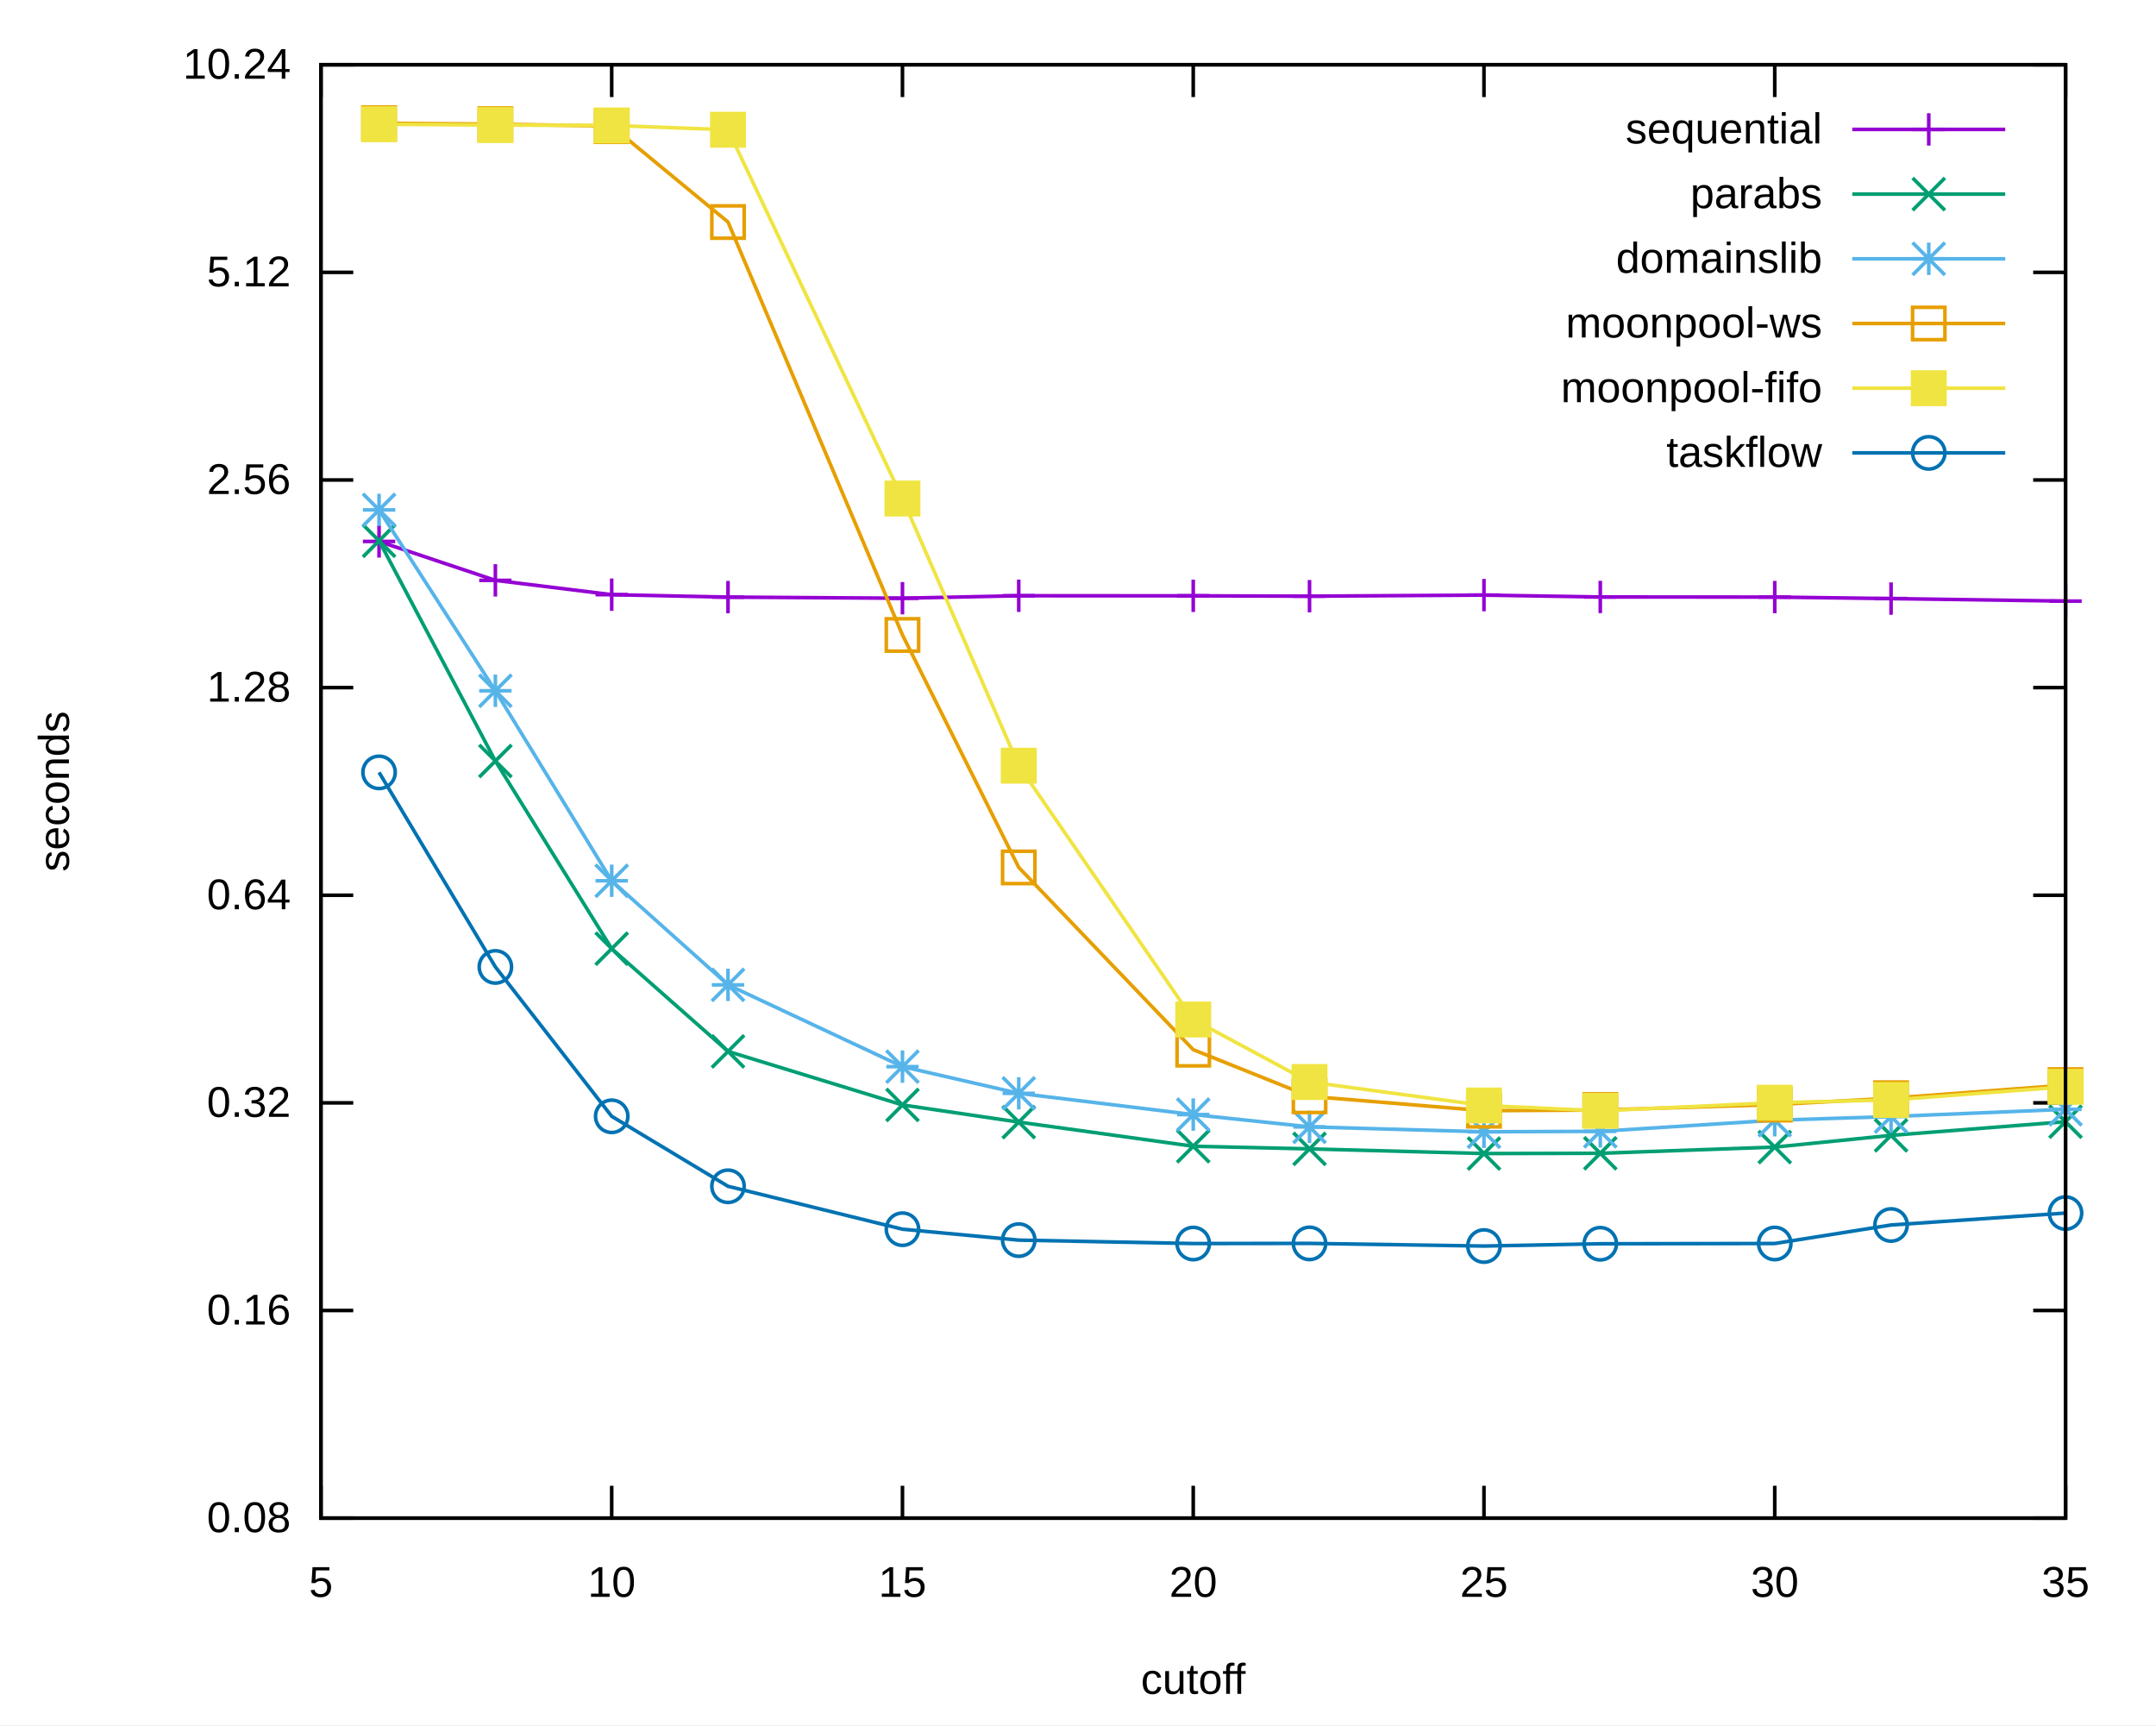
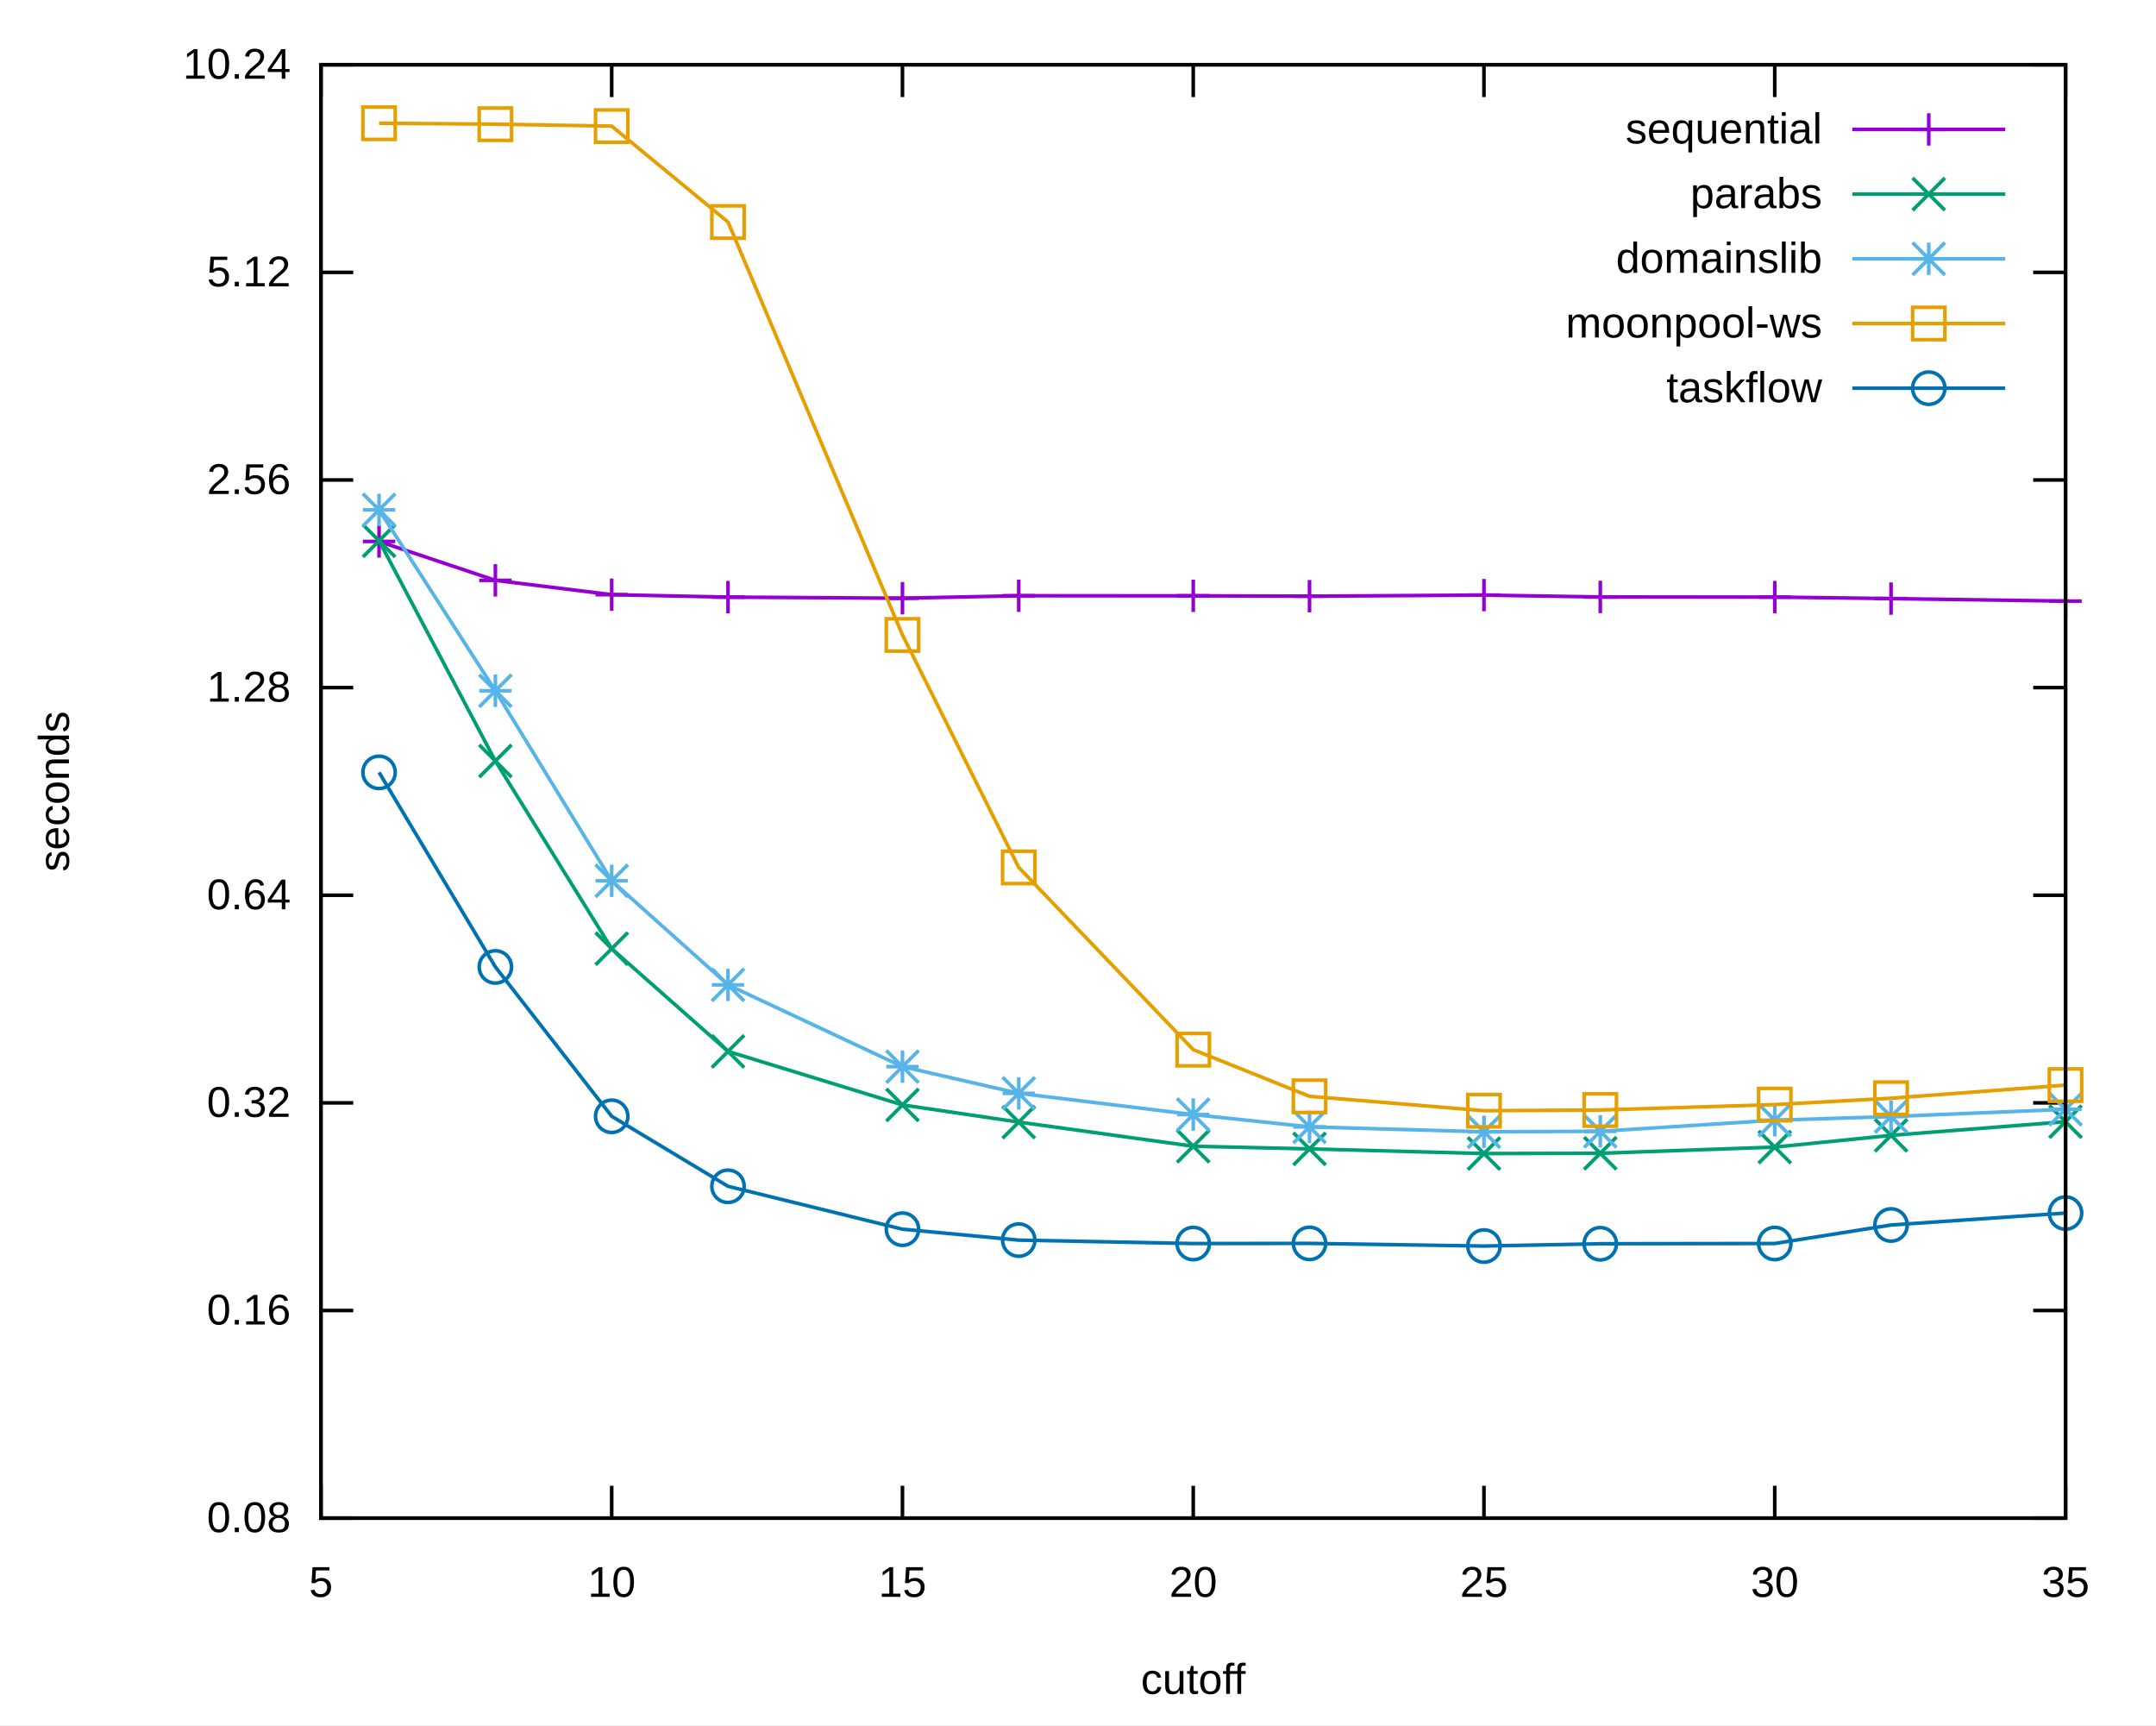
<svg xmlns="http://www.w3.org/2000/svg" xmlns:xlink="http://www.w3.org/1999/xlink" viewBox="0 0 600 480">
  <g id="gnuplot_canvas">
    <rect x="0" y="0" width="600" height="480" fill="#ffffff" />
    <defs>
      <circle id="gpDot" r="0.5" stroke-width="0.5" stroke="currentColor" />
      <path id="gpPt0" stroke-width="0.222" stroke="currentColor" d="M-1,0 h2 M0,-1 v2" />
      <path id="gpPt1" stroke-width="0.222" stroke="currentColor" d="M-1,-1 L1,1 M1,-1 L-1,1" />
      <path id="gpPt2" stroke-width="0.222" stroke="currentColor" d="M-1,0 L1,0 M0,-1 L0,1 M-1,-1 L1,1 M-1,1 L1,-1" />
      <rect id="gpPt3" stroke-width="0.222" stroke="currentColor" x="-1" y="-1" width="2" height="2" />
      <rect id="gpPt4" stroke-width="0.222" stroke="currentColor" fill="currentColor" x="-1" y="-1" width="2" height="2" />
      <circle id="gpPt5" stroke-width="0.222" stroke="currentColor" cx="0" cy="0" r="1" />
      <use xlink:href="#gpPt5" id="gpPt6" fill="currentColor" stroke="none" />
      <path id="gpPt7" stroke-width="0.222" stroke="currentColor" d="M0,-1.33 L-1.33,0.67 L1.33,0.67 z" />
      <use xlink:href="#gpPt7" id="gpPt8" fill="currentColor" stroke="none" />
      <use xlink:href="#gpPt7" id="gpPt9" stroke="currentColor" transform="rotate(180)" />
      <use xlink:href="#gpPt9" id="gpPt10" fill="currentColor" stroke="none" />
      <use xlink:href="#gpPt3" id="gpPt11" stroke="currentColor" transform="rotate(45)" />
      <use xlink:href="#gpPt11" id="gpPt12" fill="currentColor" stroke="none" />
      <path id="gpPt13" stroke-width="0.222" stroke="currentColor" d="M0,1.330 L1.265,0.411 L0.782,-1.067 L-0.782,-1.076 L-1.265,0.411 z" />
      <use xlink:href="#gpPt13" id="gpPt14" fill="currentColor" stroke="none" />
      <filter id="textbox" filterUnits="objectBoundingBox" x="0" y="0" height="1" width="1">
        <feFlood flood-color="#FFFFFF" flood-opacity="1" result="bgnd" />
        <feComposite in="SourceGraphic" in2="bgnd" operator="atop" />
      </filter>
      <filter id="greybox" filterUnits="objectBoundingBox" x="0" y="0" height="1" width="1">
        <feFlood flood-color="lightgrey" flood-opacity="1" result="grey" />
        <feComposite in="SourceGraphic" in2="grey" operator="atop" />
      </filter>
    </defs>
    <g fill="none" color="#FFFFFF" stroke="currentColor" stroke-width="1.00" stroke-linecap="butt" stroke-linejoin="miter">
</g>
    <g fill="none" color="black" stroke="currentColor" stroke-width="1.00" stroke-linecap="butt" stroke-linejoin="miter">
      <path stroke="black" d="M89.31,422.40 L98.31,422.40 M574.82,422.40 L565.82,422.40  " />
      <g transform="translate(80.92,426.30)" stroke="none" fill="black" font-family="Arial" font-size="12.00" text-anchor="end">
        <text>
          <tspan font-family="Arial"> 0.08</tspan>
        </text>
      </g>
    </g>
    <g fill="none" color="black" stroke="currentColor" stroke-width="1.00" stroke-linecap="butt" stroke-linejoin="miter">
      <path stroke="black" d="M89.31,364.63 L98.31,364.63 M574.82,364.63 L565.82,364.63  " />
      <g transform="translate(80.92,368.53)" stroke="none" fill="black" font-family="Arial" font-size="12.00" text-anchor="end">
        <text>
          <tspan font-family="Arial"> 0.16</tspan>
        </text>
      </g>
    </g>
    <g fill="none" color="black" stroke="currentColor" stroke-width="1.00" stroke-linecap="butt" stroke-linejoin="miter">
      <path stroke="black" d="M89.31,306.86 L98.31,306.86 M574.82,306.86 L565.82,306.86  " />
      <g transform="translate(80.92,310.76)" stroke="none" fill="black" font-family="Arial" font-size="12.00" text-anchor="end">
        <text>
          <tspan font-family="Arial"> 0.32</tspan>
        </text>
      </g>
    </g>
    <g fill="none" color="black" stroke="currentColor" stroke-width="1.00" stroke-linecap="butt" stroke-linejoin="miter">
      <path stroke="black" d="M89.31,249.09 L98.31,249.09 M574.82,249.09 L565.82,249.09  " />
      <g transform="translate(80.92,252.99)" stroke="none" fill="black" font-family="Arial" font-size="12.00" text-anchor="end">
        <text>
          <tspan font-family="Arial"> 0.64</tspan>
        </text>
      </g>
    </g>
    <g fill="none" color="black" stroke="currentColor" stroke-width="1.00" stroke-linecap="butt" stroke-linejoin="miter">
      <path stroke="black" d="M89.31,191.32 L98.31,191.32 M574.82,191.32 L565.82,191.32  " />
      <g transform="translate(80.92,195.22)" stroke="none" fill="black" font-family="Arial" font-size="12.00" text-anchor="end">
        <text>
          <tspan font-family="Arial"> 1.28</tspan>
        </text>
      </g>
    </g>
    <g fill="none" color="black" stroke="currentColor" stroke-width="1.00" stroke-linecap="butt" stroke-linejoin="miter">
      <path stroke="black" d="M89.31,133.55 L98.31,133.55 M574.82,133.55 L565.82,133.55  " />
      <g transform="translate(80.92,137.45)" stroke="none" fill="black" font-family="Arial" font-size="12.00" text-anchor="end">
        <text>
          <tspan font-family="Arial"> 2.56</tspan>
        </text>
      </g>
    </g>
    <g fill="none" color="black" stroke="currentColor" stroke-width="1.00" stroke-linecap="butt" stroke-linejoin="miter">
      <path stroke="black" d="M89.31,75.78 L98.31,75.78 M574.82,75.78 L565.82,75.78  " />
      <g transform="translate(80.92,79.68)" stroke="none" fill="black" font-family="Arial" font-size="12.00" text-anchor="end">
        <text>
          <tspan font-family="Arial"> 5.12</tspan>
        </text>
      </g>
    </g>
    <g fill="none" color="black" stroke="currentColor" stroke-width="1.00" stroke-linecap="butt" stroke-linejoin="miter">
      <path stroke="black" d="M89.31,18.01 L98.31,18.01 M574.82,18.01 L565.82,18.01  " />
      <g transform="translate(80.92,21.91)" stroke="none" fill="black" font-family="Arial" font-size="12.00" text-anchor="end">
        <text>
          <tspan font-family="Arial"> 10.24</tspan>
        </text>
      </g>
    </g>
    <g fill="none" color="black" stroke="currentColor" stroke-width="1.00" stroke-linecap="butt" stroke-linejoin="miter">
      <path stroke="black" d="M89.31,422.40 L89.31,413.40 M89.31,18.01 L89.31,27.01  " />
      <g transform="translate(89.31,444.30)" stroke="none" fill="black" font-family="Arial" font-size="12.00" text-anchor="middle">
        <text>
          <tspan font-family="Arial"> 5</tspan>
        </text>
      </g>
    </g>
    <g fill="none" color="black" stroke="currentColor" stroke-width="1.00" stroke-linecap="butt" stroke-linejoin="miter">
      <path stroke="black" d="M170.23,422.40 L170.23,413.40 M170.23,18.01 L170.23,27.01  " />
      <g transform="translate(170.23,444.30)" stroke="none" fill="black" font-family="Arial" font-size="12.00" text-anchor="middle">
        <text>
          <tspan font-family="Arial"> 10</tspan>
        </text>
      </g>
    </g>
    <g fill="none" color="black" stroke="currentColor" stroke-width="1.00" stroke-linecap="butt" stroke-linejoin="miter">
      <path stroke="black" d="M251.15,422.40 L251.15,413.40 M251.15,18.01 L251.15,27.01  " />
      <g transform="translate(251.15,444.30)" stroke="none" fill="black" font-family="Arial" font-size="12.00" text-anchor="middle">
        <text>
          <tspan font-family="Arial"> 15</tspan>
        </text>
      </g>
    </g>
    <g fill="none" color="black" stroke="currentColor" stroke-width="1.00" stroke-linecap="butt" stroke-linejoin="miter">
      <path stroke="black" d="M332.07,422.40 L332.07,413.40 M332.07,18.01 L332.07,27.01  " />
      <g transform="translate(332.07,444.30)" stroke="none" fill="black" font-family="Arial" font-size="12.00" text-anchor="middle">
        <text>
          <tspan font-family="Arial"> 20</tspan>
        </text>
      </g>
    </g>
    <g fill="none" color="black" stroke="currentColor" stroke-width="1.00" stroke-linecap="butt" stroke-linejoin="miter">
      <path stroke="black" d="M412.98,422.40 L412.98,413.40 M412.98,18.01 L412.98,27.01  " />
      <g transform="translate(412.98,444.30)" stroke="none" fill="black" font-family="Arial" font-size="12.00" text-anchor="middle">
        <text>
          <tspan font-family="Arial"> 25</tspan>
        </text>
      </g>
    </g>
    <g fill="none" color="black" stroke="currentColor" stroke-width="1.00" stroke-linecap="butt" stroke-linejoin="miter">
      <path stroke="black" d="M493.90,422.40 L493.90,413.40 M493.90,18.01 L493.90,27.01  " />
      <g transform="translate(493.90,444.30)" stroke="none" fill="black" font-family="Arial" font-size="12.00" text-anchor="middle">
        <text>
          <tspan font-family="Arial"> 30</tspan>
        </text>
      </g>
    </g>
    <g fill="none" color="black" stroke="currentColor" stroke-width="1.00" stroke-linecap="butt" stroke-linejoin="miter">
      <path stroke="black" d="M574.82,422.40 L574.82,413.40 M574.82,18.01 L574.82,27.01  " />
      <g transform="translate(574.82,444.30)" stroke="none" fill="black" font-family="Arial" font-size="12.00" text-anchor="middle">
        <text>
          <tspan font-family="Arial"> 35</tspan>
        </text>
      </g>
    </g>
    <g fill="none" color="black" stroke="currentColor" stroke-width="1.00" stroke-linecap="butt" stroke-linejoin="miter">
</g>
    <g fill="none" color="black" stroke="currentColor" stroke-width="1.00" stroke-linecap="butt" stroke-linejoin="miter">
      <path stroke="black" d="M89.31,18.01 L89.31,422.40 L574.82,422.40 L574.82,18.01 L89.31,18.01 Z  " />
    </g>
    <g fill="none" color="black" stroke="currentColor" stroke-width="1.00" stroke-linecap="butt" stroke-linejoin="miter">
</g>
    <g id="gnuplot_plot_1">
      <g fill="none" color="black" stroke="currentColor" stroke-width="1.00" stroke-linecap="butt" stroke-linejoin="miter">
        <g transform="translate(507.09,39.91)" stroke="none" fill="black" font-family="Arial" font-size="12.00" text-anchor="end">
          <text>
            <tspan font-family="Arial">sequential</tspan>
          </text>
        </g>
      </g>
      <g fill="none" color="black" stroke="currentColor" stroke-width="1.00" stroke-linecap="butt" stroke-linejoin="miter">
        <path stroke="rgb(148,   0, 211)" d="M515.48,36.01 L558.04,36.01 M105.49,150.65 L137.86,161.48 L170.23,165.46 L202.60,166.14 L251.15,166.45 L283.51,165.76   L332.07,165.78 L364.43,165.88 L412.98,165.58 L445.35,166.10 L493.90,166.13 L526.27,166.55 L574.82,167.25  " />
        <use xlink:href="#gpPt0" transform="translate(105.49,150.65) scale(4.50)" color="rgb(148,   0, 211)" />
        <use xlink:href="#gpPt0" transform="translate(137.86,161.48) scale(4.50)" color="rgb(148,   0, 211)" />
        <use xlink:href="#gpPt0" transform="translate(170.23,165.46) scale(4.50)" color="rgb(148,   0, 211)" />
        <use xlink:href="#gpPt0" transform="translate(202.60,166.14) scale(4.50)" color="rgb(148,   0, 211)" />
        <use xlink:href="#gpPt0" transform="translate(251.15,166.45) scale(4.50)" color="rgb(148,   0, 211)" />
        <use xlink:href="#gpPt0" transform="translate(283.51,165.76) scale(4.50)" color="rgb(148,   0, 211)" />
        <use xlink:href="#gpPt0" transform="translate(332.07,165.78) scale(4.50)" color="rgb(148,   0, 211)" />
        <use xlink:href="#gpPt0" transform="translate(364.43,165.88) scale(4.50)" color="rgb(148,   0, 211)" />
        <use xlink:href="#gpPt0" transform="translate(412.98,165.58) scale(4.50)" color="rgb(148,   0, 211)" />
        <use xlink:href="#gpPt0" transform="translate(445.35,166.10) scale(4.50)" color="rgb(148,   0, 211)" />
        <use xlink:href="#gpPt0" transform="translate(493.90,166.13) scale(4.50)" color="rgb(148,   0, 211)" />
        <use xlink:href="#gpPt0" transform="translate(526.27,166.55) scale(4.50)" color="rgb(148,   0, 211)" />
        <use xlink:href="#gpPt0" transform="translate(574.82,167.25) scale(4.50)" color="rgb(148,   0, 211)" />
        <use xlink:href="#gpPt0" transform="translate(536.76,36.01) scale(4.50)" color="rgb(148,   0, 211)" />
      </g>
    </g>
    <g id="gnuplot_plot_2">
      <g fill="none" color="black" stroke="currentColor" stroke-width="1.00" stroke-linecap="butt" stroke-linejoin="miter">
        <g transform="translate(507.09,57.91)" stroke="none" fill="black" font-family="Arial" font-size="12.00" text-anchor="end">
          <text>
            <tspan font-family="Arial">parabs</tspan>
          </text>
        </g>
      </g>
      <g fill="none" color="black" stroke="currentColor" stroke-width="1.00" stroke-linecap="butt" stroke-linejoin="miter">
        <path stroke="rgb(  0, 158, 115)" d="M515.48,54.01 L558.04,54.01 M105.49,150.47 L137.86,211.74 L170.23,263.96 L202.60,292.54 L251.15,307.44 L283.51,312.21   L332.07,318.93 L364.43,319.66 L412.98,320.96 L445.35,320.89 L493.90,319.17 L526.27,315.90 L574.82,312.10  " />
        <use xlink:href="#gpPt1" transform="translate(105.49,150.47) scale(4.50)" color="rgb(  0, 158, 115)" />
        <use xlink:href="#gpPt1" transform="translate(137.86,211.74) scale(4.50)" color="rgb(  0, 158, 115)" />
        <use xlink:href="#gpPt1" transform="translate(170.23,263.96) scale(4.50)" color="rgb(  0, 158, 115)" />
        <use xlink:href="#gpPt1" transform="translate(202.60,292.54) scale(4.50)" color="rgb(  0, 158, 115)" />
        <use xlink:href="#gpPt1" transform="translate(251.15,307.44) scale(4.50)" color="rgb(  0, 158, 115)" />
        <use xlink:href="#gpPt1" transform="translate(283.51,312.21) scale(4.50)" color="rgb(  0, 158, 115)" />
        <use xlink:href="#gpPt1" transform="translate(332.07,318.93) scale(4.50)" color="rgb(  0, 158, 115)" />
        <use xlink:href="#gpPt1" transform="translate(364.43,319.66) scale(4.50)" color="rgb(  0, 158, 115)" />
        <use xlink:href="#gpPt1" transform="translate(412.98,320.96) scale(4.50)" color="rgb(  0, 158, 115)" />
        <use xlink:href="#gpPt1" transform="translate(445.35,320.89) scale(4.50)" color="rgb(  0, 158, 115)" />
        <use xlink:href="#gpPt1" transform="translate(493.90,319.17) scale(4.50)" color="rgb(  0, 158, 115)" />
        <use xlink:href="#gpPt1" transform="translate(526.27,315.90) scale(4.50)" color="rgb(  0, 158, 115)" />
        <use xlink:href="#gpPt1" transform="translate(574.82,312.10) scale(4.50)" color="rgb(  0, 158, 115)" />
        <use xlink:href="#gpPt1" transform="translate(536.76,54.01) scale(4.50)" color="rgb(  0, 158, 115)" />
      </g>
    </g>
    <g id="gnuplot_plot_3">
      <g fill="none" color="black" stroke="currentColor" stroke-width="1.00" stroke-linecap="butt" stroke-linejoin="miter">
        <g transform="translate(507.09,75.91)" stroke="none" fill="black" font-family="Arial" font-size="12.00" text-anchor="end">
          <text>
            <tspan font-family="Arial">domainslib</tspan>
          </text>
        </g>
      </g>
      <g fill="none" color="black" stroke="currentColor" stroke-width="1.00" stroke-linecap="butt" stroke-linejoin="miter">
        <path stroke="rgb( 86, 180, 233)" d="M515.48,72.01 L558.04,72.01 M105.49,141.87 L137.86,192.20 L170.23,245.07 L202.60,274.03 L251.15,296.78 L283.51,304.21   L332.07,310.12 L364.43,313.54 L412.98,314.91 L445.35,314.78 L493.90,311.69 L526.27,310.67 L574.82,308.66  " />
        <use xlink:href="#gpPt2" transform="translate(105.49,141.87) scale(4.50)" color="rgb( 86, 180, 233)" />
        <use xlink:href="#gpPt2" transform="translate(137.86,192.20) scale(4.50)" color="rgb( 86, 180, 233)" />
        <use xlink:href="#gpPt2" transform="translate(170.23,245.07) scale(4.50)" color="rgb( 86, 180, 233)" />
        <use xlink:href="#gpPt2" transform="translate(202.60,274.03) scale(4.50)" color="rgb( 86, 180, 233)" />
        <use xlink:href="#gpPt2" transform="translate(251.15,296.78) scale(4.50)" color="rgb( 86, 180, 233)" />
        <use xlink:href="#gpPt2" transform="translate(283.51,304.21) scale(4.50)" color="rgb( 86, 180, 233)" />
        <use xlink:href="#gpPt2" transform="translate(332.07,310.12) scale(4.50)" color="rgb( 86, 180, 233)" />
        <use xlink:href="#gpPt2" transform="translate(364.43,313.54) scale(4.50)" color="rgb( 86, 180, 233)" />
        <use xlink:href="#gpPt2" transform="translate(412.98,314.91) scale(4.50)" color="rgb( 86, 180, 233)" />
        <use xlink:href="#gpPt2" transform="translate(445.35,314.78) scale(4.50)" color="rgb( 86, 180, 233)" />
        <use xlink:href="#gpPt2" transform="translate(493.90,311.69) scale(4.50)" color="rgb( 86, 180, 233)" />
        <use xlink:href="#gpPt2" transform="translate(526.27,310.67) scale(4.50)" color="rgb( 86, 180, 233)" />
        <use xlink:href="#gpPt2" transform="translate(574.82,308.66) scale(4.50)" color="rgb( 86, 180, 233)" />
        <use xlink:href="#gpPt2" transform="translate(536.76,72.01) scale(4.50)" color="rgb( 86, 180, 233)" />
      </g>
    </g>
    <g id="gnuplot_plot_4">
      <g fill="none" color="black" stroke="currentColor" stroke-width="1.00" stroke-linecap="butt" stroke-linejoin="miter">
        <g transform="translate(507.09,93.91)" stroke="none" fill="black" font-family="Arial" font-size="12.00" text-anchor="end">
          <text>
            <tspan font-family="Arial">moonpool-ws</tspan>
          </text>
        </g>
      </g>
      <g fill="none" color="black" stroke="currentColor" stroke-width="1.00" stroke-linecap="butt" stroke-linejoin="miter">
        <path stroke="rgb(230, 159,   0)" d="M515.48,90.01 L558.04,90.01 M105.49,34.29 L137.86,34.55 L170.23,35.09 L202.60,61.78 L251.15,176.67 L283.51,241.35   L332.07,292.06 L364.43,305.04 L412.98,309.04 L445.35,308.85 L493.90,307.34 L526.27,305.57 L574.82,301.92  " />
        <use xlink:href="#gpPt3" transform="translate(105.49,34.29) scale(4.50)" color="rgb(230, 159,   0)" />
        <use xlink:href="#gpPt3" transform="translate(137.86,34.55) scale(4.50)" color="rgb(230, 159,   0)" />
        <use xlink:href="#gpPt3" transform="translate(170.23,35.09) scale(4.50)" color="rgb(230, 159,   0)" />
        <use xlink:href="#gpPt3" transform="translate(202.60,61.78) scale(4.50)" color="rgb(230, 159,   0)" />
        <use xlink:href="#gpPt3" transform="translate(251.15,176.67) scale(4.50)" color="rgb(230, 159,   0)" />
        <use xlink:href="#gpPt3" transform="translate(283.51,241.35) scale(4.50)" color="rgb(230, 159,   0)" />
        <use xlink:href="#gpPt3" transform="translate(332.07,292.06) scale(4.50)" color="rgb(230, 159,   0)" />
        <use xlink:href="#gpPt3" transform="translate(364.43,305.04) scale(4.50)" color="rgb(230, 159,   0)" />
        <use xlink:href="#gpPt3" transform="translate(412.98,309.04) scale(4.50)" color="rgb(230, 159,   0)" />
        <use xlink:href="#gpPt3" transform="translate(445.35,308.85) scale(4.50)" color="rgb(230, 159,   0)" />
        <use xlink:href="#gpPt3" transform="translate(493.90,307.34) scale(4.50)" color="rgb(230, 159,   0)" />
        <use xlink:href="#gpPt3" transform="translate(526.27,305.57) scale(4.50)" color="rgb(230, 159,   0)" />
        <use xlink:href="#gpPt3" transform="translate(574.82,301.92) scale(4.50)" color="rgb(230, 159,   0)" />
        <use xlink:href="#gpPt3" transform="translate(536.76,90.01) scale(4.50)" color="rgb(230, 159,   0)" />
      </g>
    </g>
    <g id="gnuplot_plot_5">
      <g fill="none" color="black" stroke="currentColor" stroke-width="1.00" stroke-linecap="butt" stroke-linejoin="miter">
        <g transform="translate(507.09,111.91)" stroke="none" fill="black" font-family="Arial" font-size="12.00" text-anchor="end">
          <text>
-             <tspan font-family="Arial">moonpool-fifo</tspan>
-           </text>
-         </g>
-       </g>
-       <g fill="none" color="black" stroke="currentColor" stroke-width="1.00" stroke-linecap="butt" stroke-linejoin="miter">
-         <path stroke="rgb(240, 228,  66)" d="M515.48,108.01 L558.04,108.01 M105.49,34.57 L137.86,34.80 L170.23,34.91 L202.60,36.10 L251.15,138.71 L283.51,213.04   L332.07,283.67 L364.43,301.05 L412.98,307.59 L445.35,309.08 L493.90,306.81 L526.27,306.05 L574.82,302.39  " />
-         <use xlink:href="#gpPt4" transform="translate(105.49,34.57) scale(4.50)" color="rgb(240, 228,  66)" />
-         <use xlink:href="#gpPt4" transform="translate(137.86,34.80) scale(4.50)" color="rgb(240, 228,  66)" />
-         <use xlink:href="#gpPt4" transform="translate(170.23,34.91) scale(4.50)" color="rgb(240, 228,  66)" />
-         <use xlink:href="#gpPt4" transform="translate(202.60,36.10) scale(4.50)" color="rgb(240, 228,  66)" />
-         <use xlink:href="#gpPt4" transform="translate(251.15,138.71) scale(4.50)" color="rgb(240, 228,  66)" />
-         <use xlink:href="#gpPt4" transform="translate(283.51,213.04) scale(4.50)" color="rgb(240, 228,  66)" />
-         <use xlink:href="#gpPt4" transform="translate(332.07,283.67) scale(4.50)" color="rgb(240, 228,  66)" />
-         <use xlink:href="#gpPt4" transform="translate(364.43,301.05) scale(4.50)" color="rgb(240, 228,  66)" />
-         <use xlink:href="#gpPt4" transform="translate(412.98,307.59) scale(4.50)" color="rgb(240, 228,  66)" />
-         <use xlink:href="#gpPt4" transform="translate(445.35,309.08) scale(4.50)" color="rgb(240, 228,  66)" />
-         <use xlink:href="#gpPt4" transform="translate(493.90,306.81) scale(4.50)" color="rgb(240, 228,  66)" />
-         <use xlink:href="#gpPt4" transform="translate(526.27,306.05) scale(4.50)" color="rgb(240, 228,  66)" />
-         <use xlink:href="#gpPt4" transform="translate(574.82,302.39) scale(4.50)" color="rgb(240, 228,  66)" />
-         <use xlink:href="#gpPt4" transform="translate(536.76,108.01) scale(4.50)" color="rgb(240, 228,  66)" />
-       </g>
-     </g>
-     <g id="gnuplot_plot_6">
-       <g fill="none" color="black" stroke="currentColor" stroke-width="1.00" stroke-linecap="butt" stroke-linejoin="miter">
-         <g transform="translate(507.09,129.91)" stroke="none" fill="black" font-family="Arial" font-size="12.00" text-anchor="end">
-           <text>
            <tspan font-family="Arial">taskflow</tspan>
          </text>
        </g>
      </g>
      <g fill="none" color="black" stroke="currentColor" stroke-width="1.00" stroke-linecap="butt" stroke-linejoin="miter">
-         <path stroke="rgb(  0, 114, 178)" d="M515.48,126.01 L558.04,126.01 M105.49,214.90 L137.86,269.04 L170.23,310.60 L202.60,330.07 L251.15,342.01 L283.51,345.05   L332.07,346.00 L364.43,345.96 L412.98,346.70 L445.35,346.06 L493.90,345.99 L526.27,340.84 L574.82,337.52  " />
+         <path stroke="rgb(  0, 114, 178)" d="M515.48,108.01 L558.04,108.01 M105.49,214.90 L137.86,269.04 L170.23,310.60 L202.60,330.07 L251.15,342.01 L283.51,345.05   L332.07,346.00 L364.43,345.96 L412.98,346.70 L445.35,346.06 L493.90,345.99 L526.27,340.84 L574.82,337.52  " />
        <use xlink:href="#gpPt5" transform="translate(105.49,214.90) scale(4.50)" color="rgb(  0, 114, 178)" />
        <use xlink:href="#gpPt5" transform="translate(137.86,269.04) scale(4.50)" color="rgb(  0, 114, 178)" />
        <use xlink:href="#gpPt5" transform="translate(170.23,310.60) scale(4.50)" color="rgb(  0, 114, 178)" />
        <use xlink:href="#gpPt5" transform="translate(202.60,330.07) scale(4.50)" color="rgb(  0, 114, 178)" />
        <use xlink:href="#gpPt5" transform="translate(251.15,342.01) scale(4.50)" color="rgb(  0, 114, 178)" />
        <use xlink:href="#gpPt5" transform="translate(283.51,345.05) scale(4.50)" color="rgb(  0, 114, 178)" />
        <use xlink:href="#gpPt5" transform="translate(332.07,346.00) scale(4.50)" color="rgb(  0, 114, 178)" />
        <use xlink:href="#gpPt5" transform="translate(364.43,345.96) scale(4.50)" color="rgb(  0, 114, 178)" />
        <use xlink:href="#gpPt5" transform="translate(412.98,346.70) scale(4.50)" color="rgb(  0, 114, 178)" />
        <use xlink:href="#gpPt5" transform="translate(445.35,346.06) scale(4.50)" color="rgb(  0, 114, 178)" />
        <use xlink:href="#gpPt5" transform="translate(493.90,345.99) scale(4.50)" color="rgb(  0, 114, 178)" />
        <use xlink:href="#gpPt5" transform="translate(526.27,340.84) scale(4.50)" color="rgb(  0, 114, 178)" />
        <use xlink:href="#gpPt5" transform="translate(574.82,337.52) scale(4.50)" color="rgb(  0, 114, 178)" />
-         <use xlink:href="#gpPt5" transform="translate(536.76,126.01) scale(4.50)" color="rgb(  0, 114, 178)" />
+         <use xlink:href="#gpPt5" transform="translate(536.76,108.01) scale(4.50)" color="rgb(  0, 114, 178)" />
      </g>
    </g>
    <g fill="none" color="#FFFFFF" stroke="rgb(  0, 114, 178)" stroke-width="2.00" stroke-linecap="butt" stroke-linejoin="miter">
</g>
    <g fill="none" color="black" stroke="currentColor" stroke-width="2.00" stroke-linecap="butt" stroke-linejoin="miter">
</g>
    <g fill="none" color="black" stroke="black" stroke-width="1.00" stroke-linecap="butt" stroke-linejoin="miter">
</g>
    <g fill="none" color="black" stroke="currentColor" stroke-width="1.00" stroke-linecap="butt" stroke-linejoin="miter">
      <path stroke="black" d="M89.31,18.01 L89.31,422.40 L574.82,422.40 L574.82,18.01 L89.31,18.01 Z  " />
      <g transform="translate(19.18,220.21) rotate(270.00)" stroke="none" fill="black" font-family="Arial" font-size="12.00" text-anchor="middle">
        <text>
          <tspan font-family="Arial">seconds</tspan>
        </text>
      </g>
    </g>
    <g fill="none" color="black" stroke="currentColor" stroke-width="1.00" stroke-linecap="butt" stroke-linejoin="miter">
      <g transform="translate(332.06,471.30)" stroke="none" fill="black" font-family="Arial" font-size="12.00" text-anchor="middle">
        <text>
          <tspan font-family="Arial">cutoff</tspan>
        </text>
      </g>
    </g>
    <g fill="none" color="black" stroke="currentColor" stroke-width="1.00" stroke-linecap="butt" stroke-linejoin="miter">
</g>
    <g fill="none" color="black" stroke="currentColor" stroke-width="1.00" stroke-linecap="butt" stroke-linejoin="miter">
</g>
  </g>
</svg>
